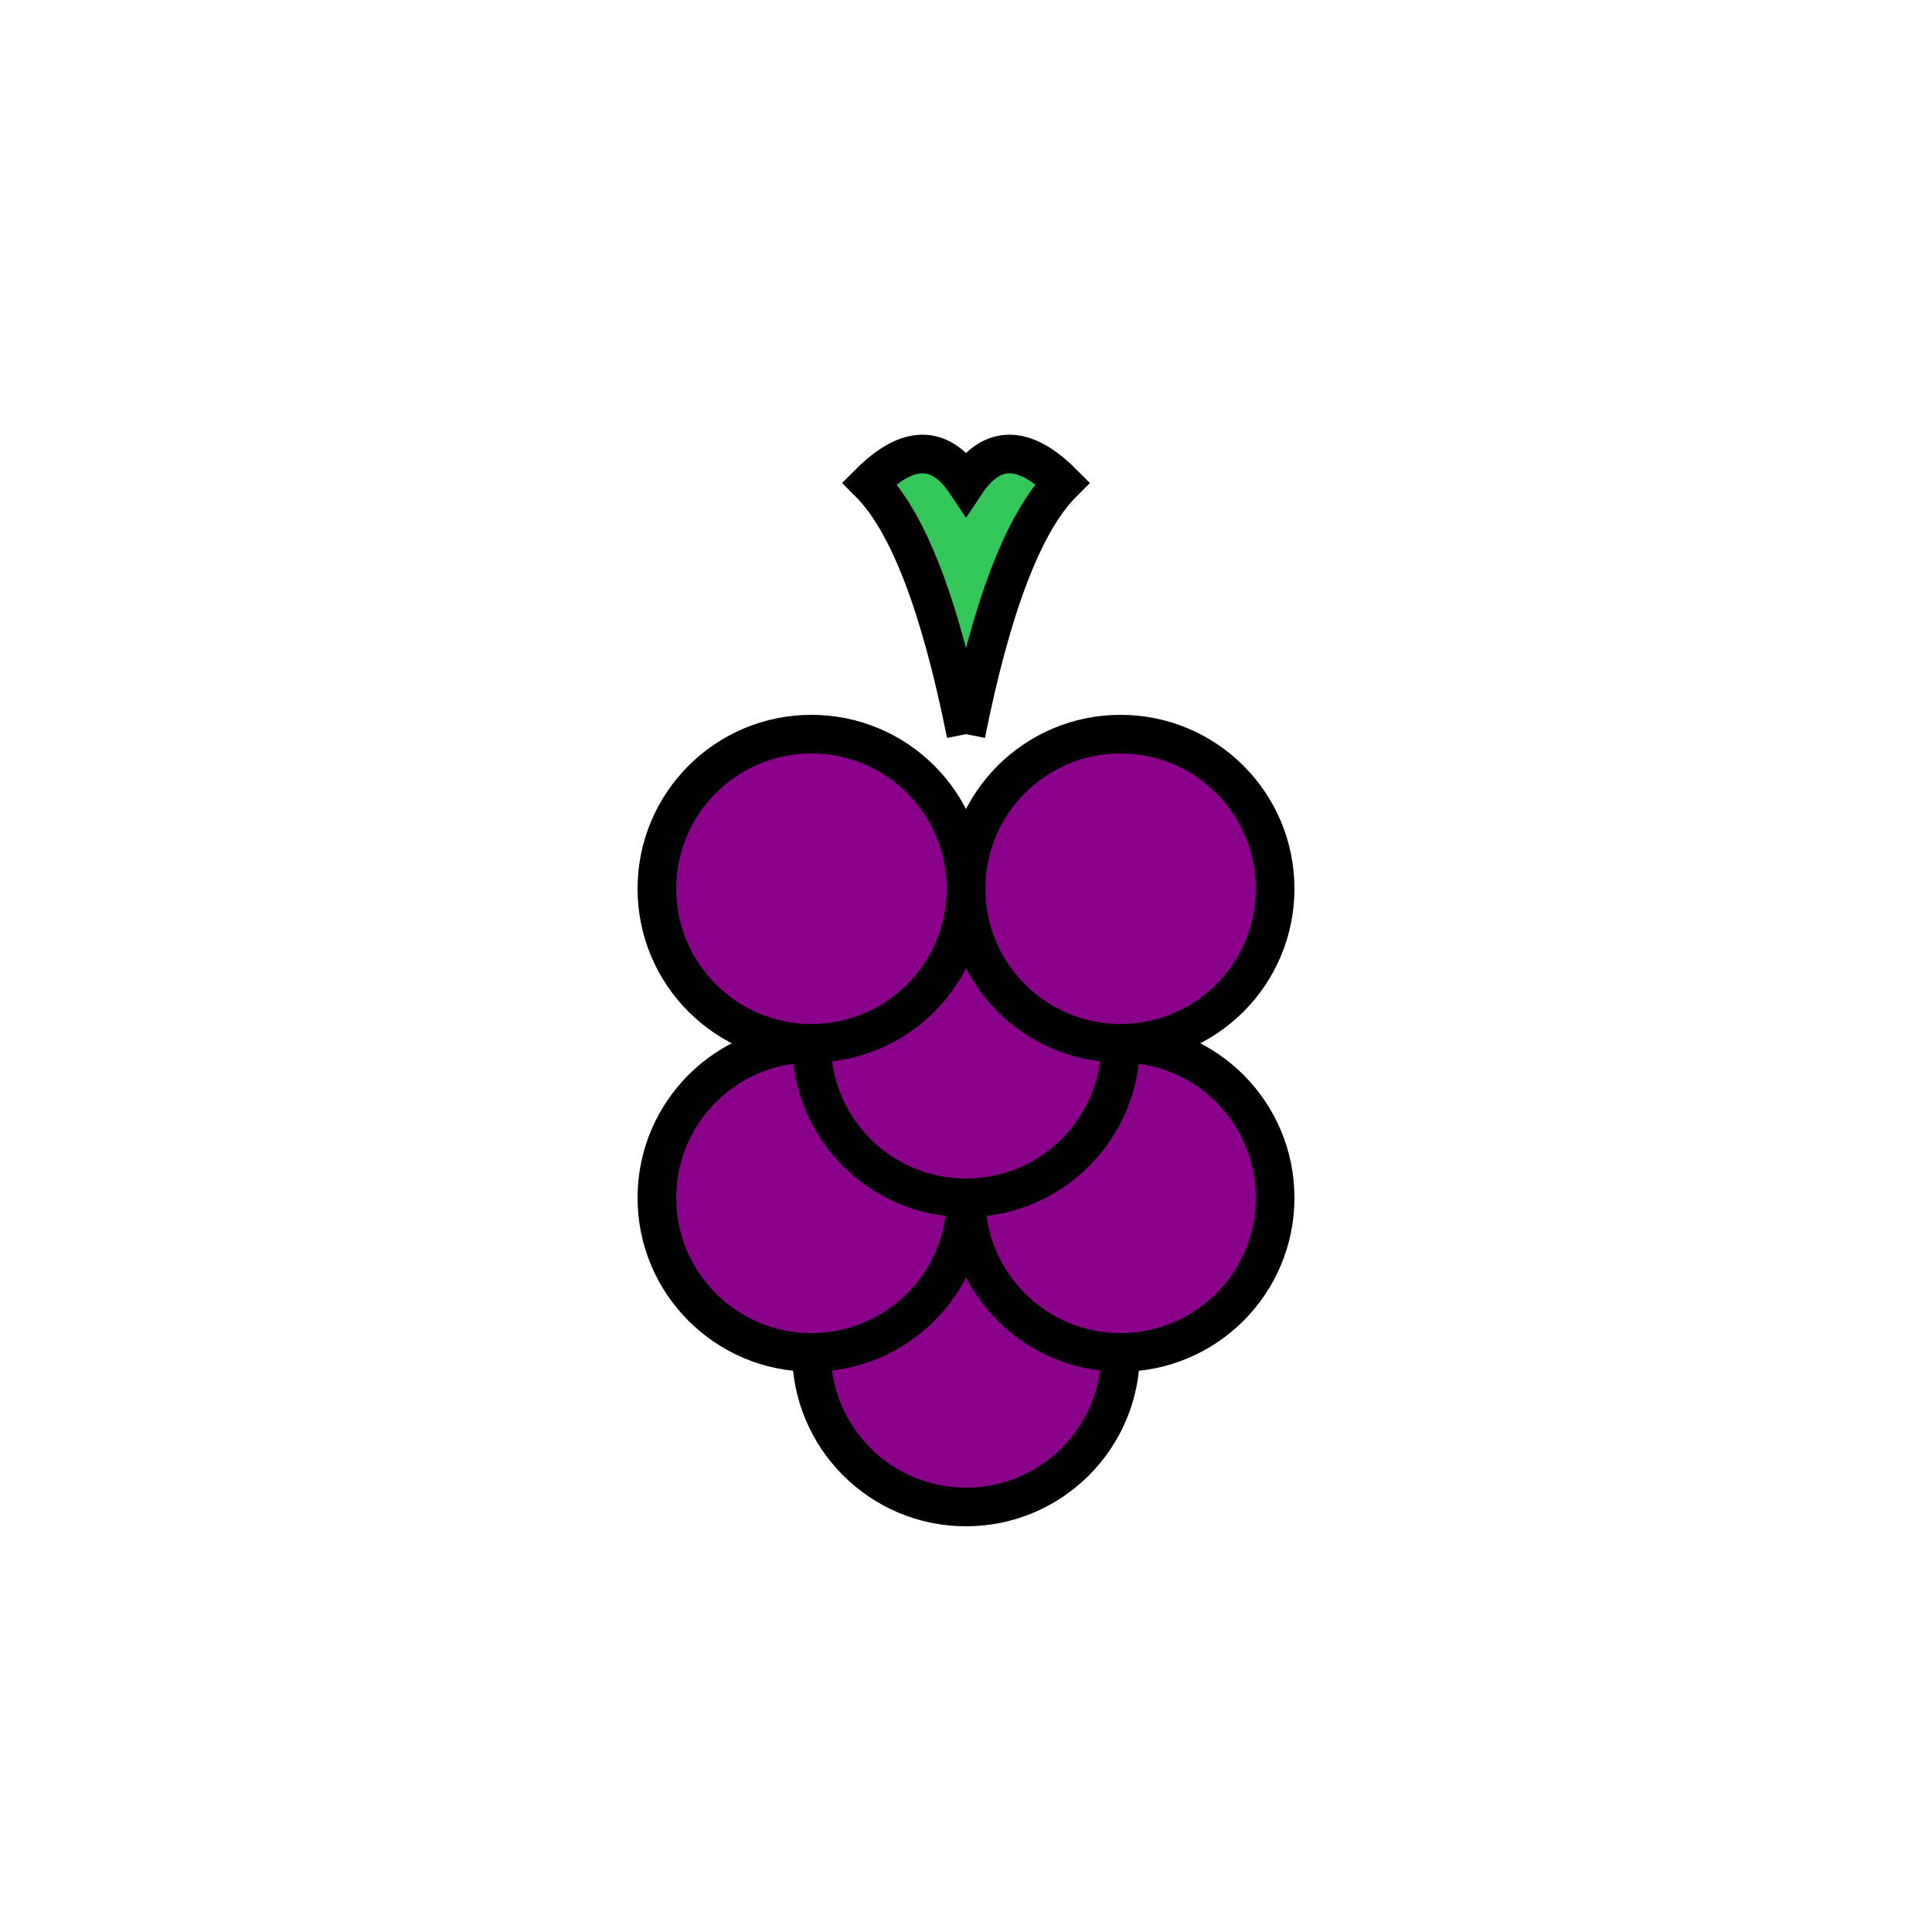
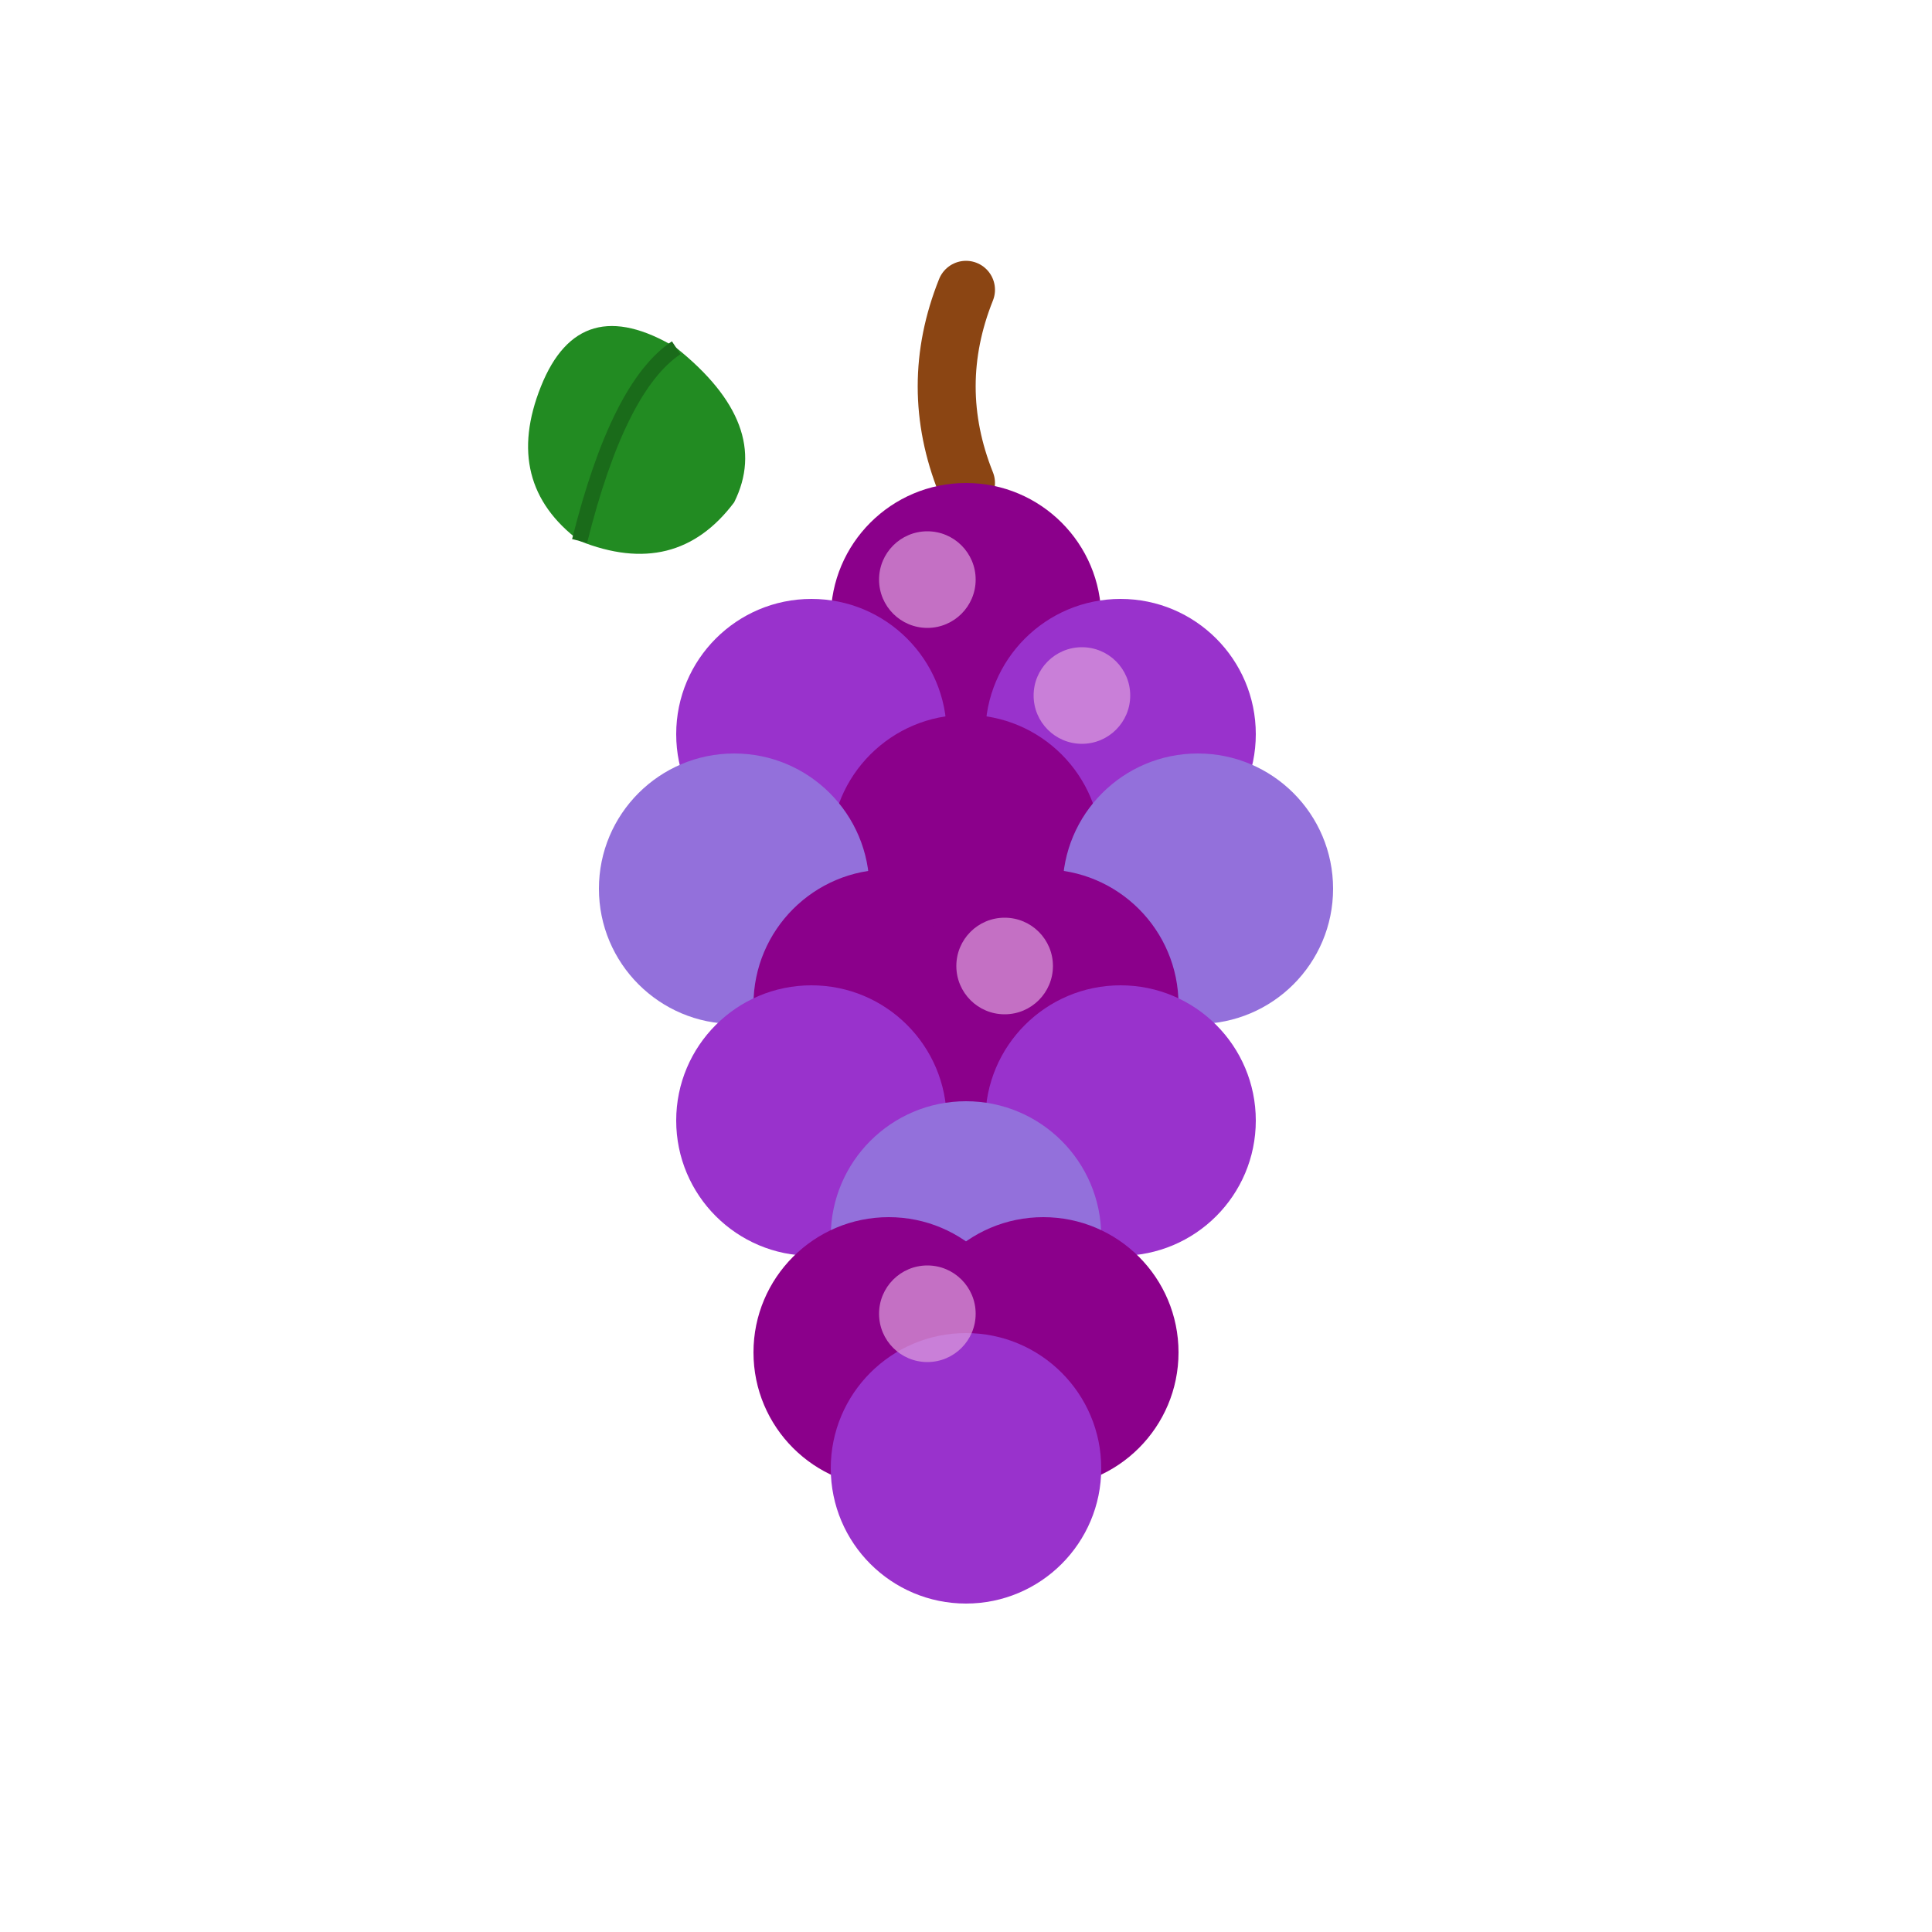
<svg xmlns="http://www.w3.org/2000/svg" viewBox="0 0 100 100">
-   <circle cx="50" cy="70" r="8" fill="#8B008B" stroke="#000" stroke-width="2" />
-   <circle cx="42" cy="62" r="8" fill="#8B008B" stroke="#000" stroke-width="2" />
-   <circle cx="58" cy="62" r="8" fill="#8B008B" stroke="#000" stroke-width="2" />
-   <circle cx="50" cy="54" r="8" fill="#8B008B" stroke="#000" stroke-width="2" />
-   <circle cx="42" cy="46" r="8" fill="#8B008B" stroke="#000" stroke-width="2" />
-   <circle cx="58" cy="46" r="8" fill="#8B008B" stroke="#000" stroke-width="2" />
-   <path d="M50 38 Q48 28 45 25 Q48 22 50 25 Q52 22 55 25 Q52 28 50 38" fill="#34C759" stroke="#000" stroke-width="2" />
+   <path d="M 50 15 Q 48 20 50 25" stroke="#8B4513" stroke-width="3" fill="none" stroke-linecap="round" />
+   <path d="M 35 18 Q 30 15 28 20 Q 26 25 30 28 Q 35 30 38 26 Q 40 22 35 18 Z" fill="#228B22" />
+   <path d="M 35 18 Q 32 20 30 28" stroke="#1a6b1a" stroke-width="0.8" fill="none" />
+   <circle cx="50" cy="32" r="7" fill="#8B008B" />
+   <circle cx="42" cy="38" r="7" fill="#9932CC" />
+   <circle cx="58" cy="38" r="7" fill="#9932CC" />
+   <circle cx="50" cy="44" r="7" fill="#8B008B" />
+   <circle cx="38" cy="46" r="7" fill="#9370DB" />
+   <circle cx="62" cy="46" r="7" fill="#9370DB" />
+   <circle cx="46" cy="52" r="7" fill="#8B008B" />
+   <circle cx="54" cy="52" r="7" fill="#8B008B" />
+   <circle cx="42" cy="58" r="7" fill="#9932CC" />
+   <circle cx="58" cy="58" r="7" fill="#9932CC" />
+   <circle cx="50" cy="64" r="7" fill="#9370DB" />
+   <circle cx="46" cy="70" r="7" fill="#8B008B" />
+   <circle cx="54" cy="70" r="7" fill="#8B008B" />
+   <circle cx="50" cy="76" r="7" fill="#9932CC" />
+   <circle cx="48" cy="30" r="2.5" fill="#DDA0DD" opacity="0.7" />
+   <circle cx="56" cy="36" r="2.5" fill="#DDA0DD" opacity="0.7" />
+   <circle cx="52" cy="50" r="2.5" fill="#DDA0DD" opacity="0.7" />
+   <circle cx="48" cy="68" r="2.5" fill="#DDA0DD" opacity="0.7" />
</svg>
